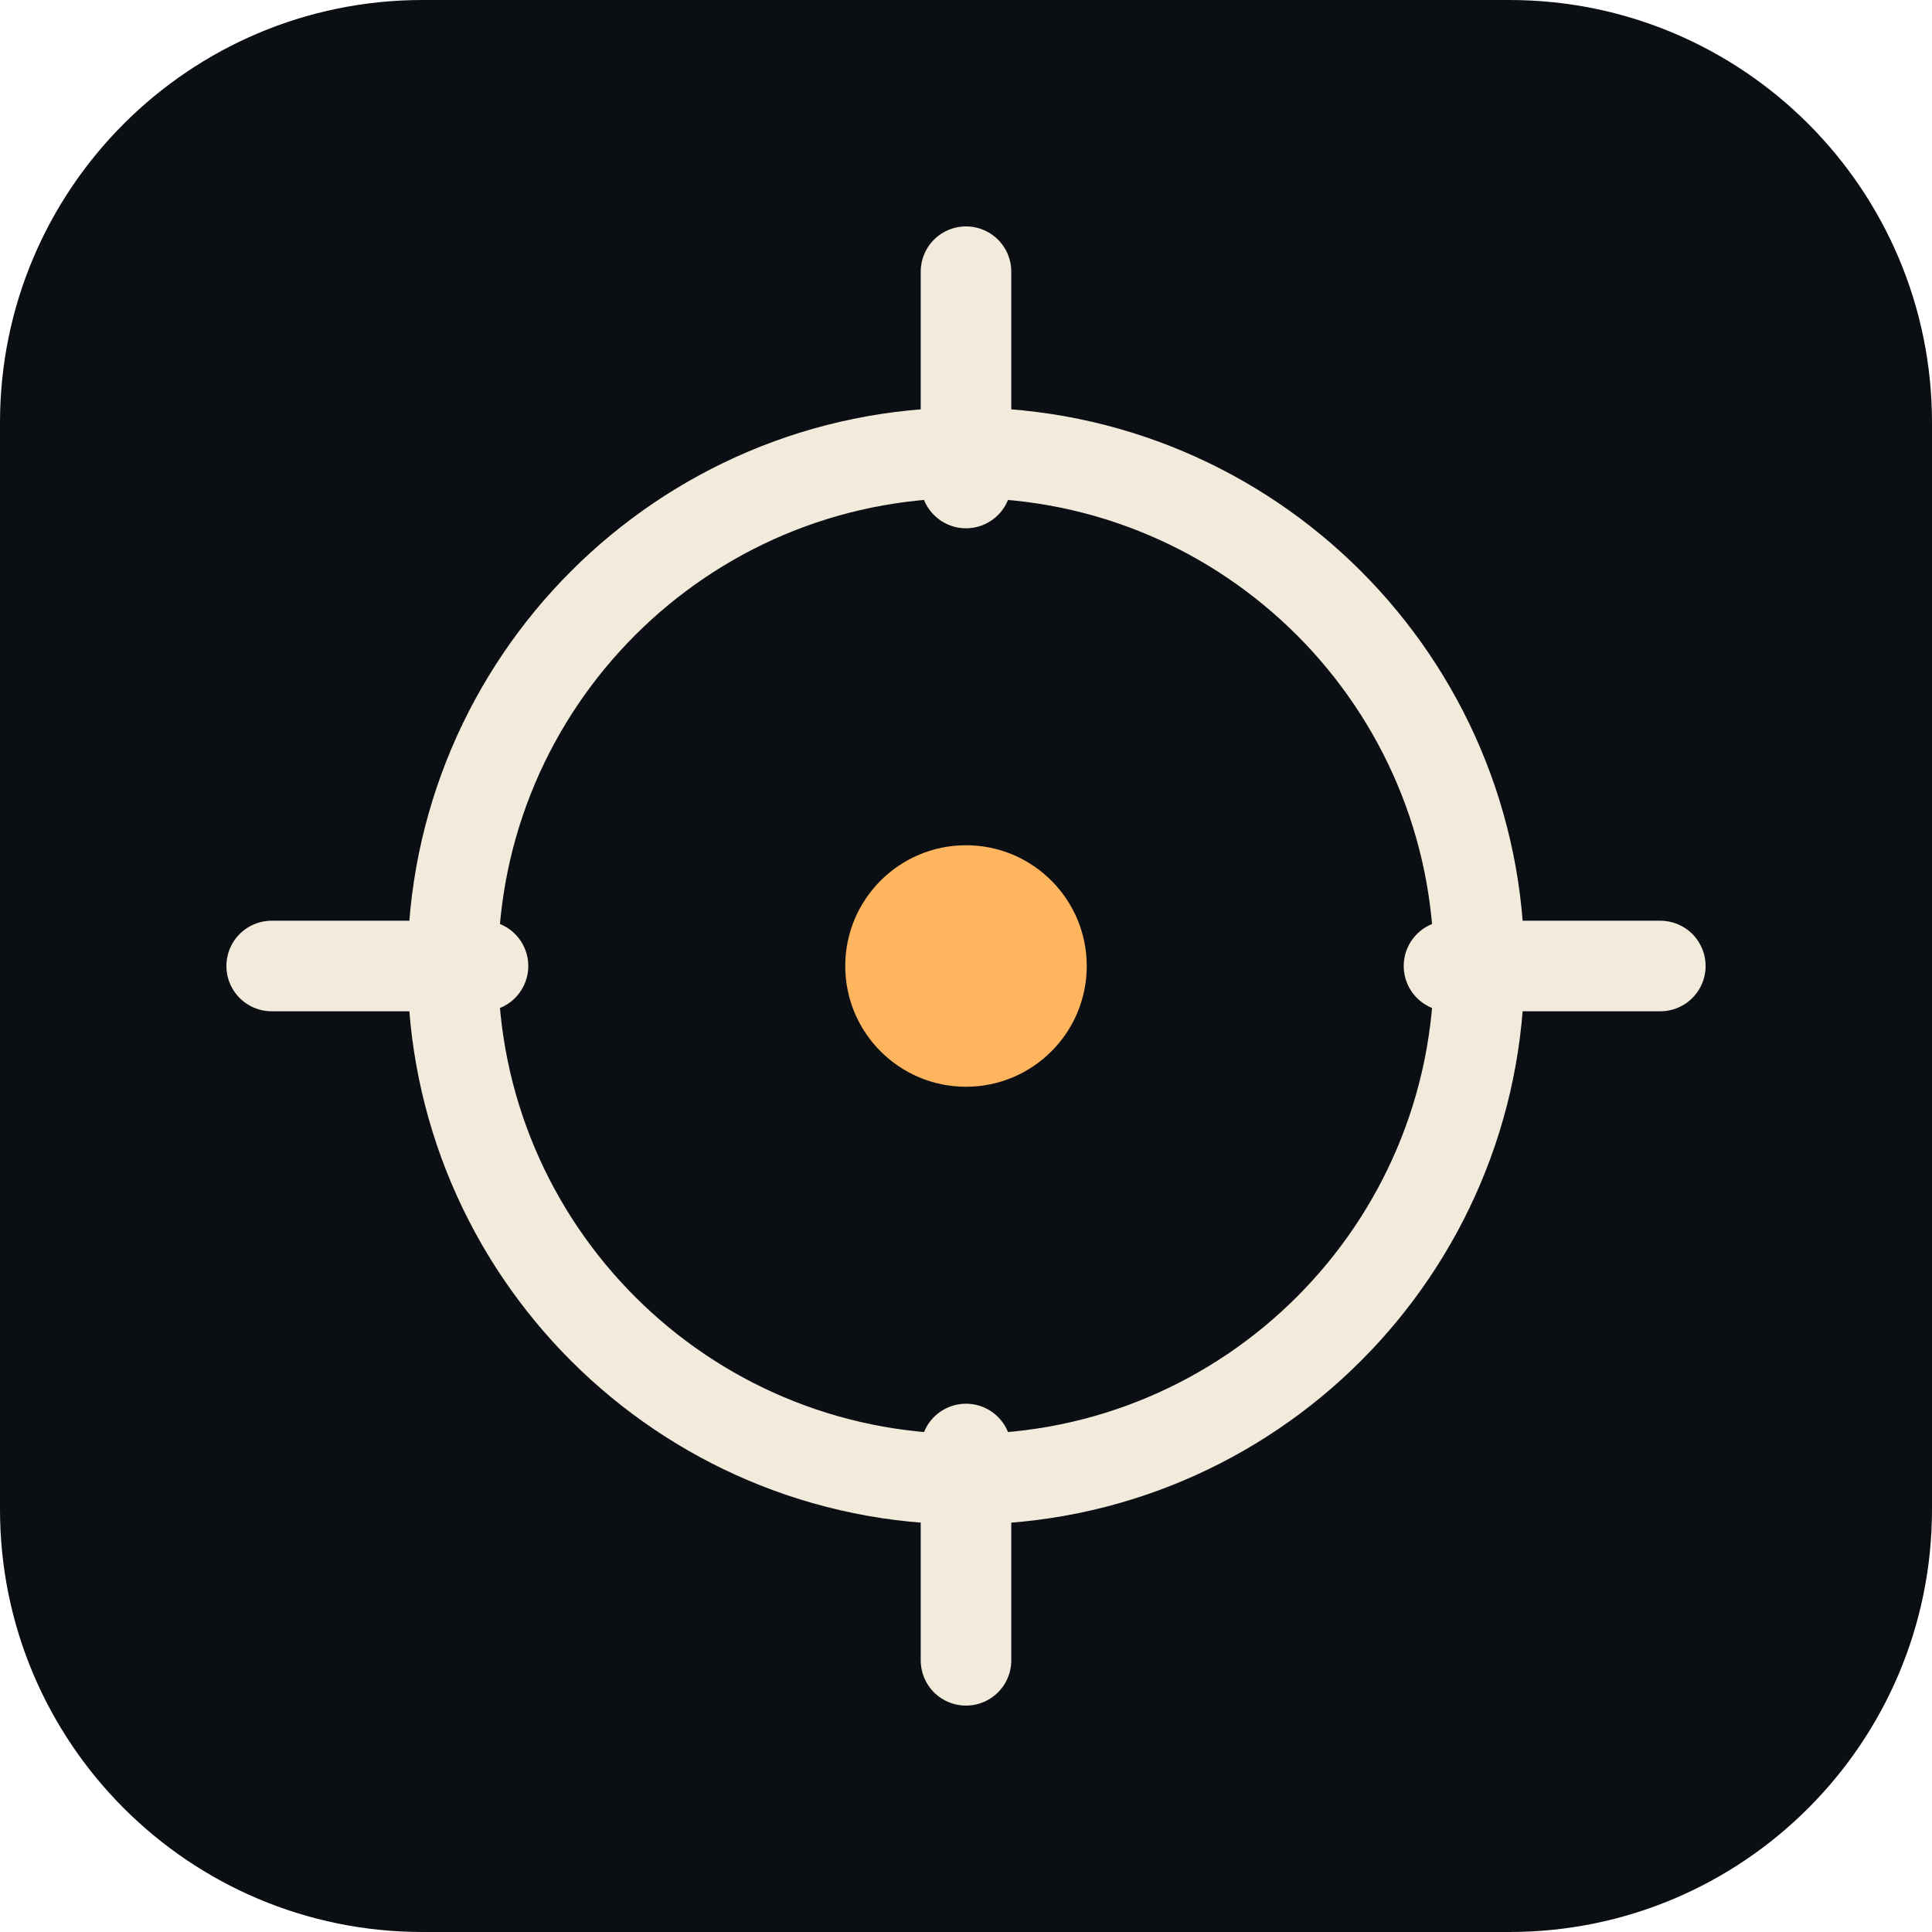
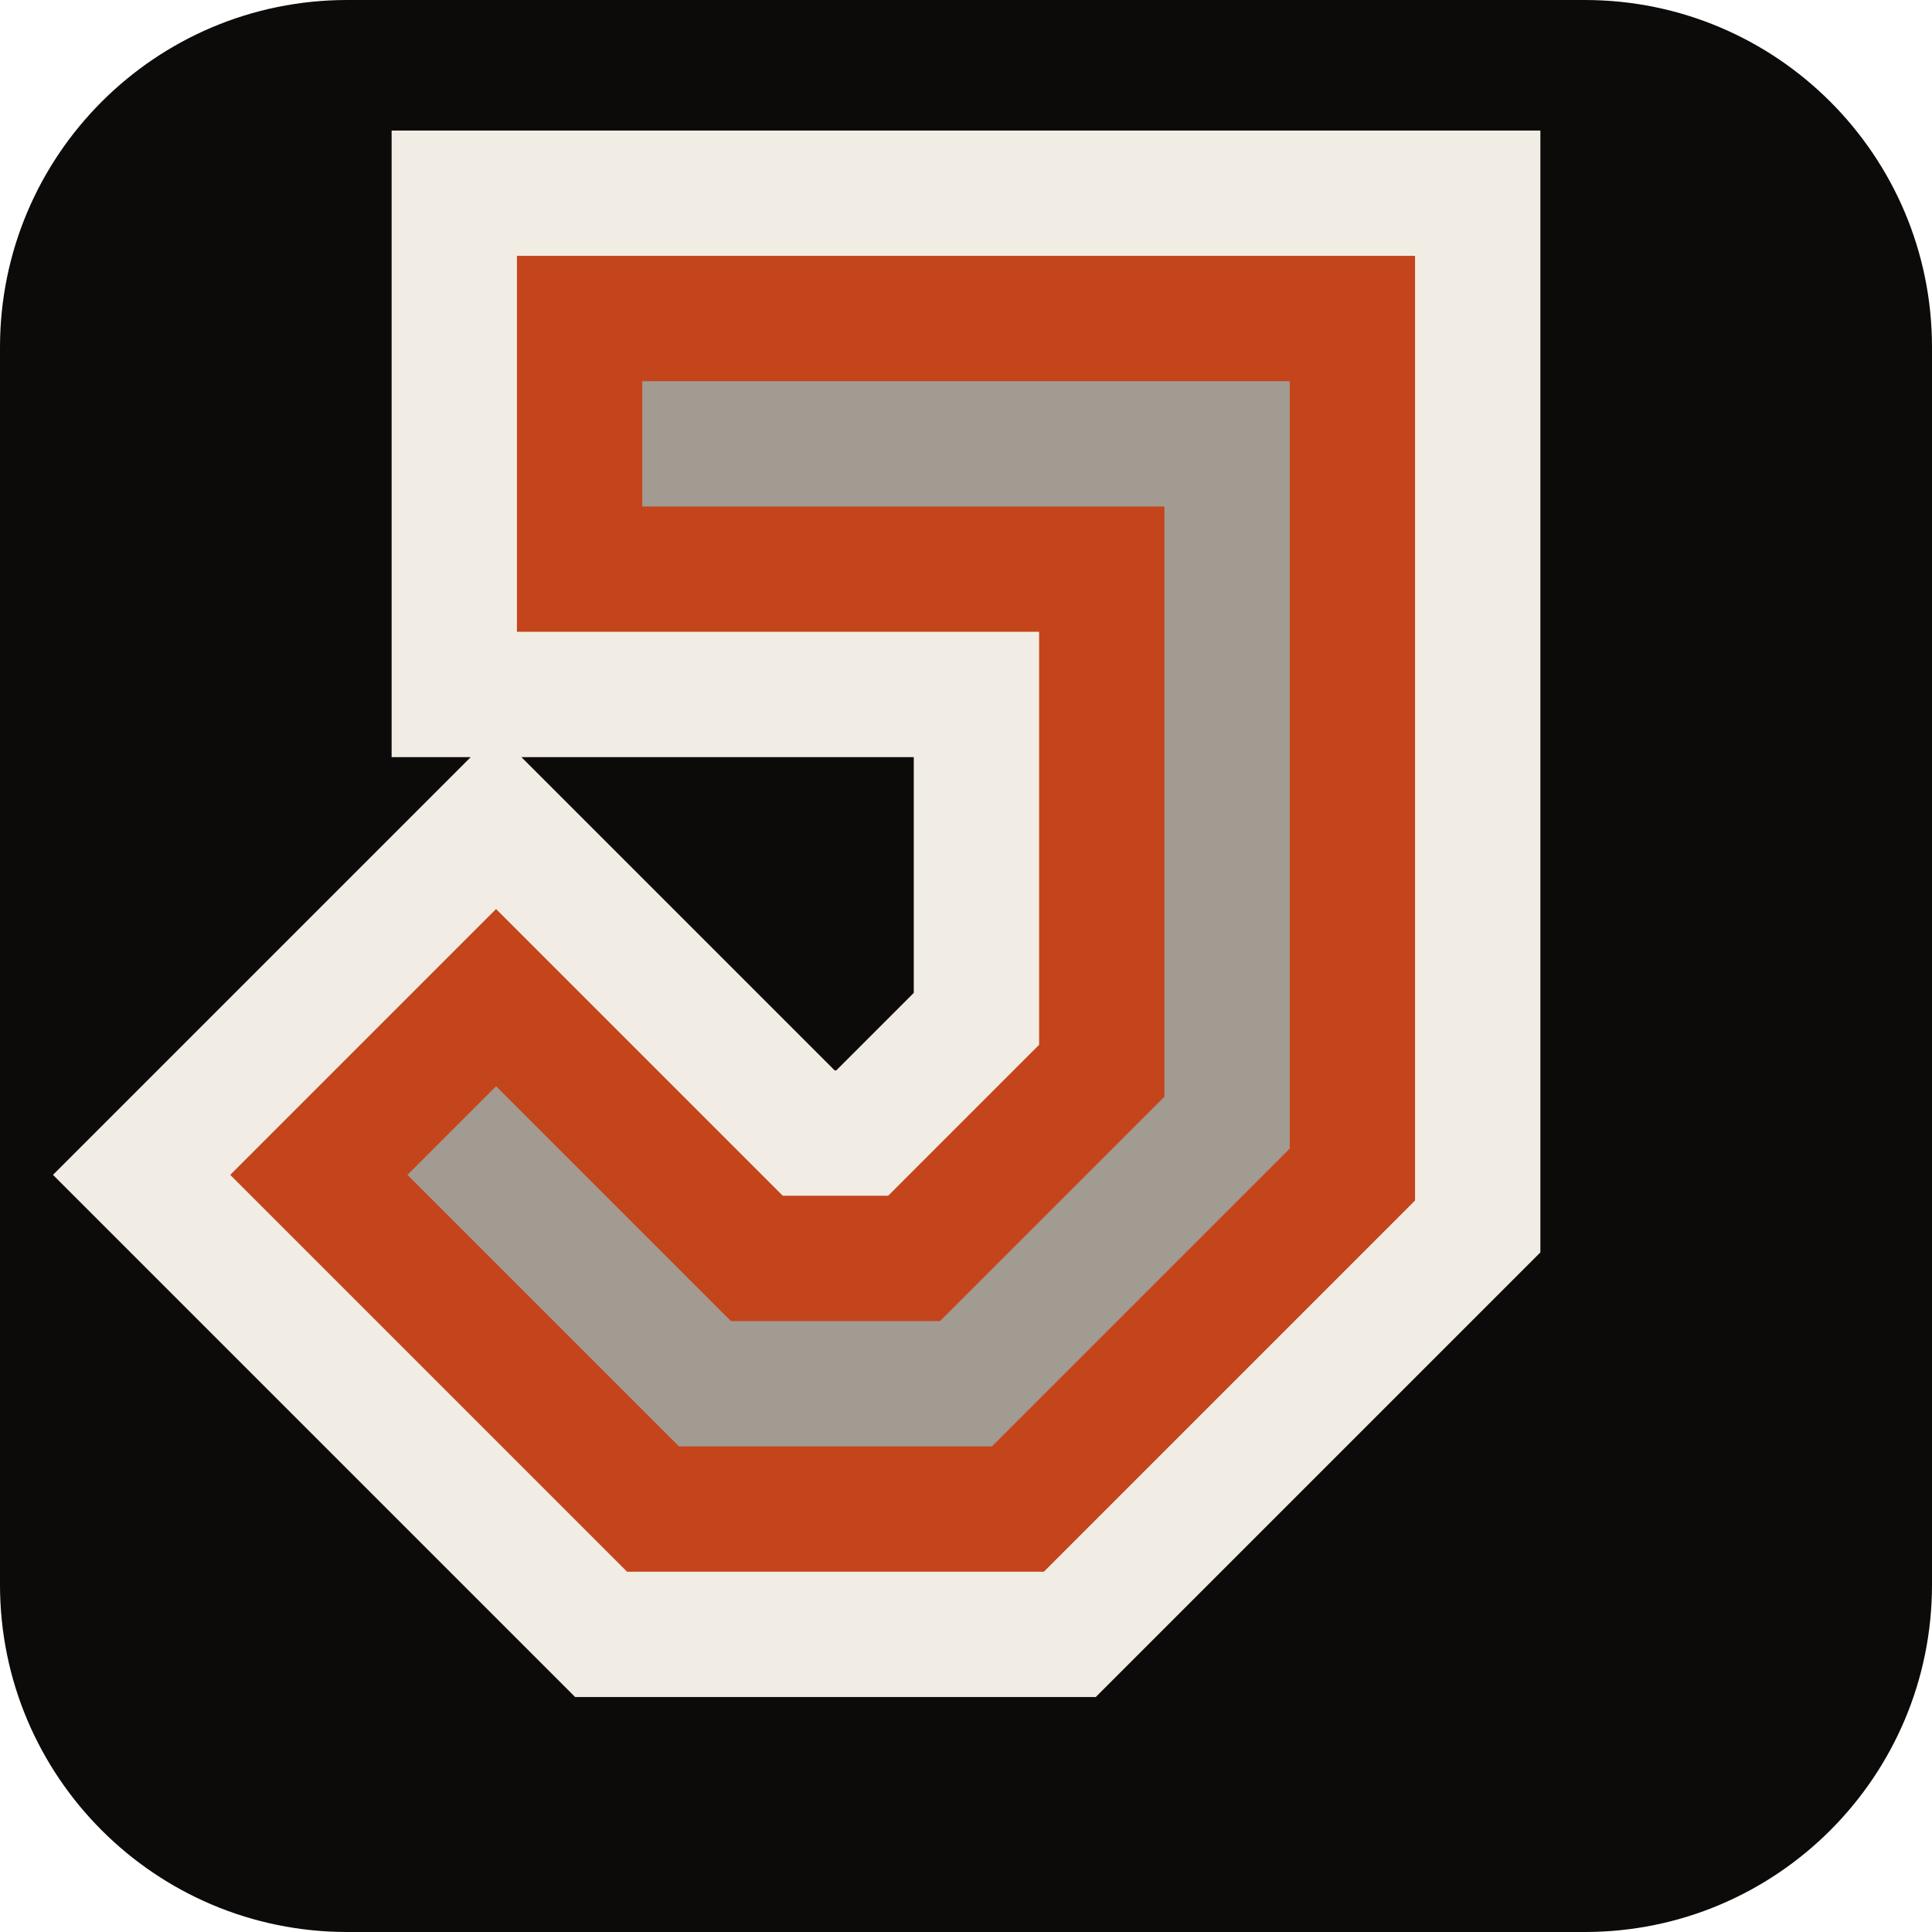
- <svg xmlns="http://www.w3.org/2000/svg" viewBox="0 0 64 64">
-   <rect width="64" height="64" rx="14" fill="#0b0f14" />
-   <circle cx="32" cy="32" r="17" fill="none" stroke="#f2eadb" stroke-width="3" />
-   <path d="M32 9v7M32 48v7M9 32h7M48 32h7" stroke="#f2eadb" stroke-width="3" stroke-linecap="round" />
-   <circle cx="32" cy="32" r="4" fill="#ffb45e" />
+ <svg xmlns="http://www.w3.org/2000/svg" viewBox="-5 -5 74 74">
+   <rect x="-5" y="-5" width="74" height="74" rx="13.3" fill="#0d0b0a" />
+   <g fill="none" stroke-linejoin="miter" stroke-miterlimit="8" stroke-linecap="square">
+     <path d="M22,12 L42,12 L42,38 L32,48 L22,48 L14,40" stroke="#f2ede4" stroke-width="24.000" />
+     <path d="M22,12 L42,12 L42,38 L32,48 L22,48 L14,40" stroke="#c4451c" stroke-width="14.400" />
+     <path d="M22,12 L42,12 L42,38 L32,48 L22,48 L14,40" stroke="#a29b92" stroke-width="4.800" />
+   </g>
</svg>
